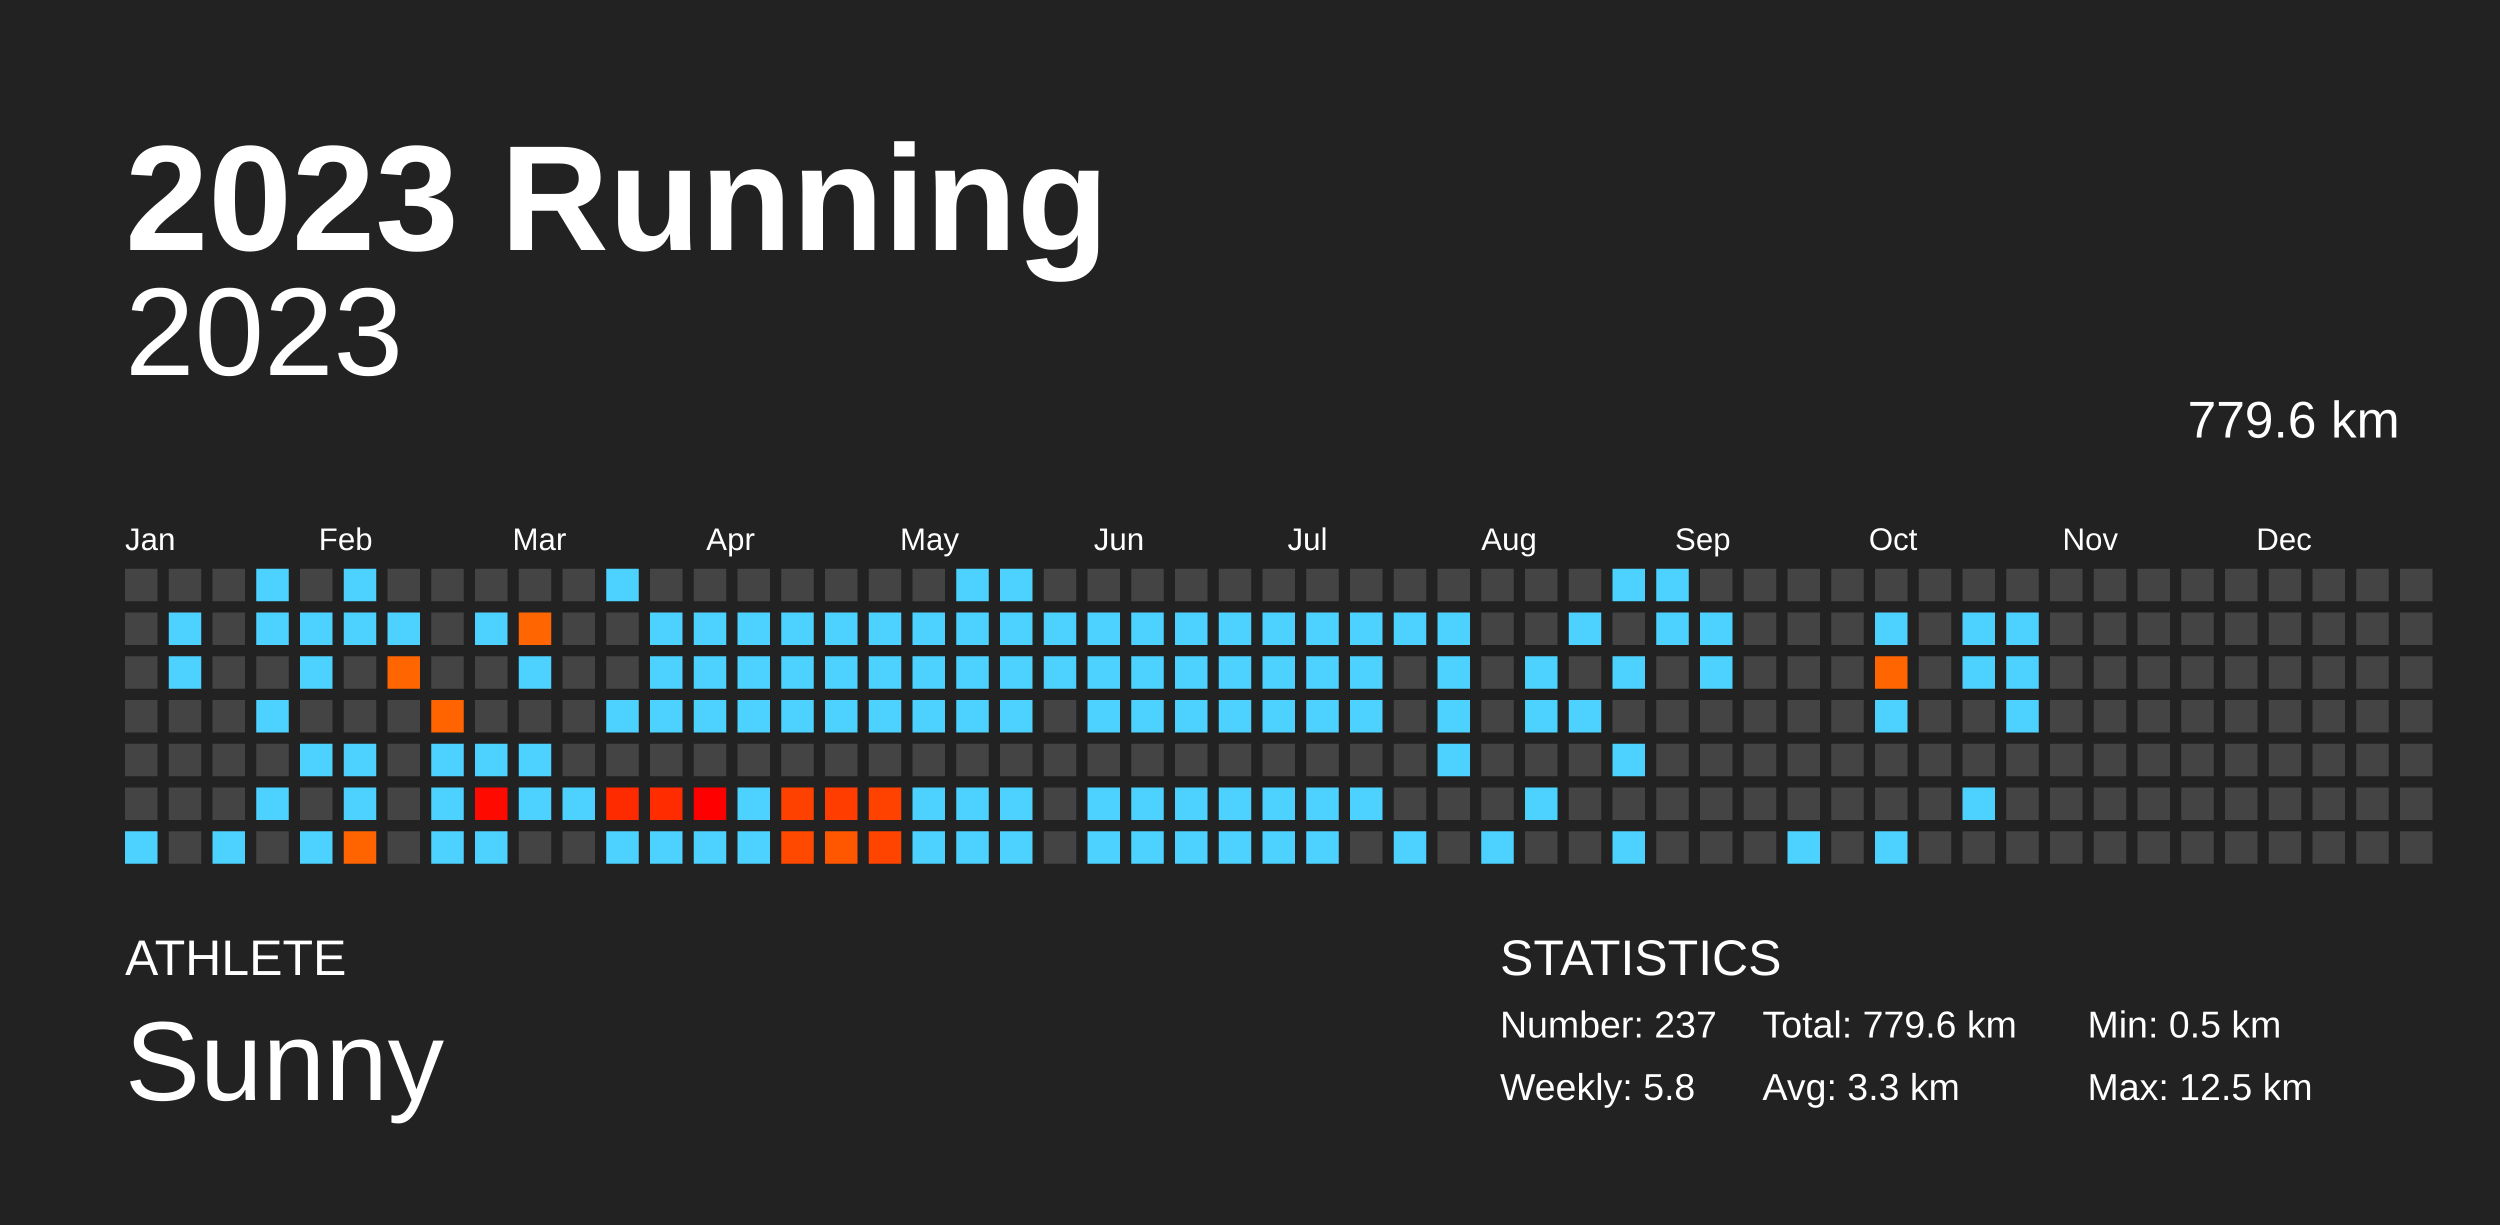
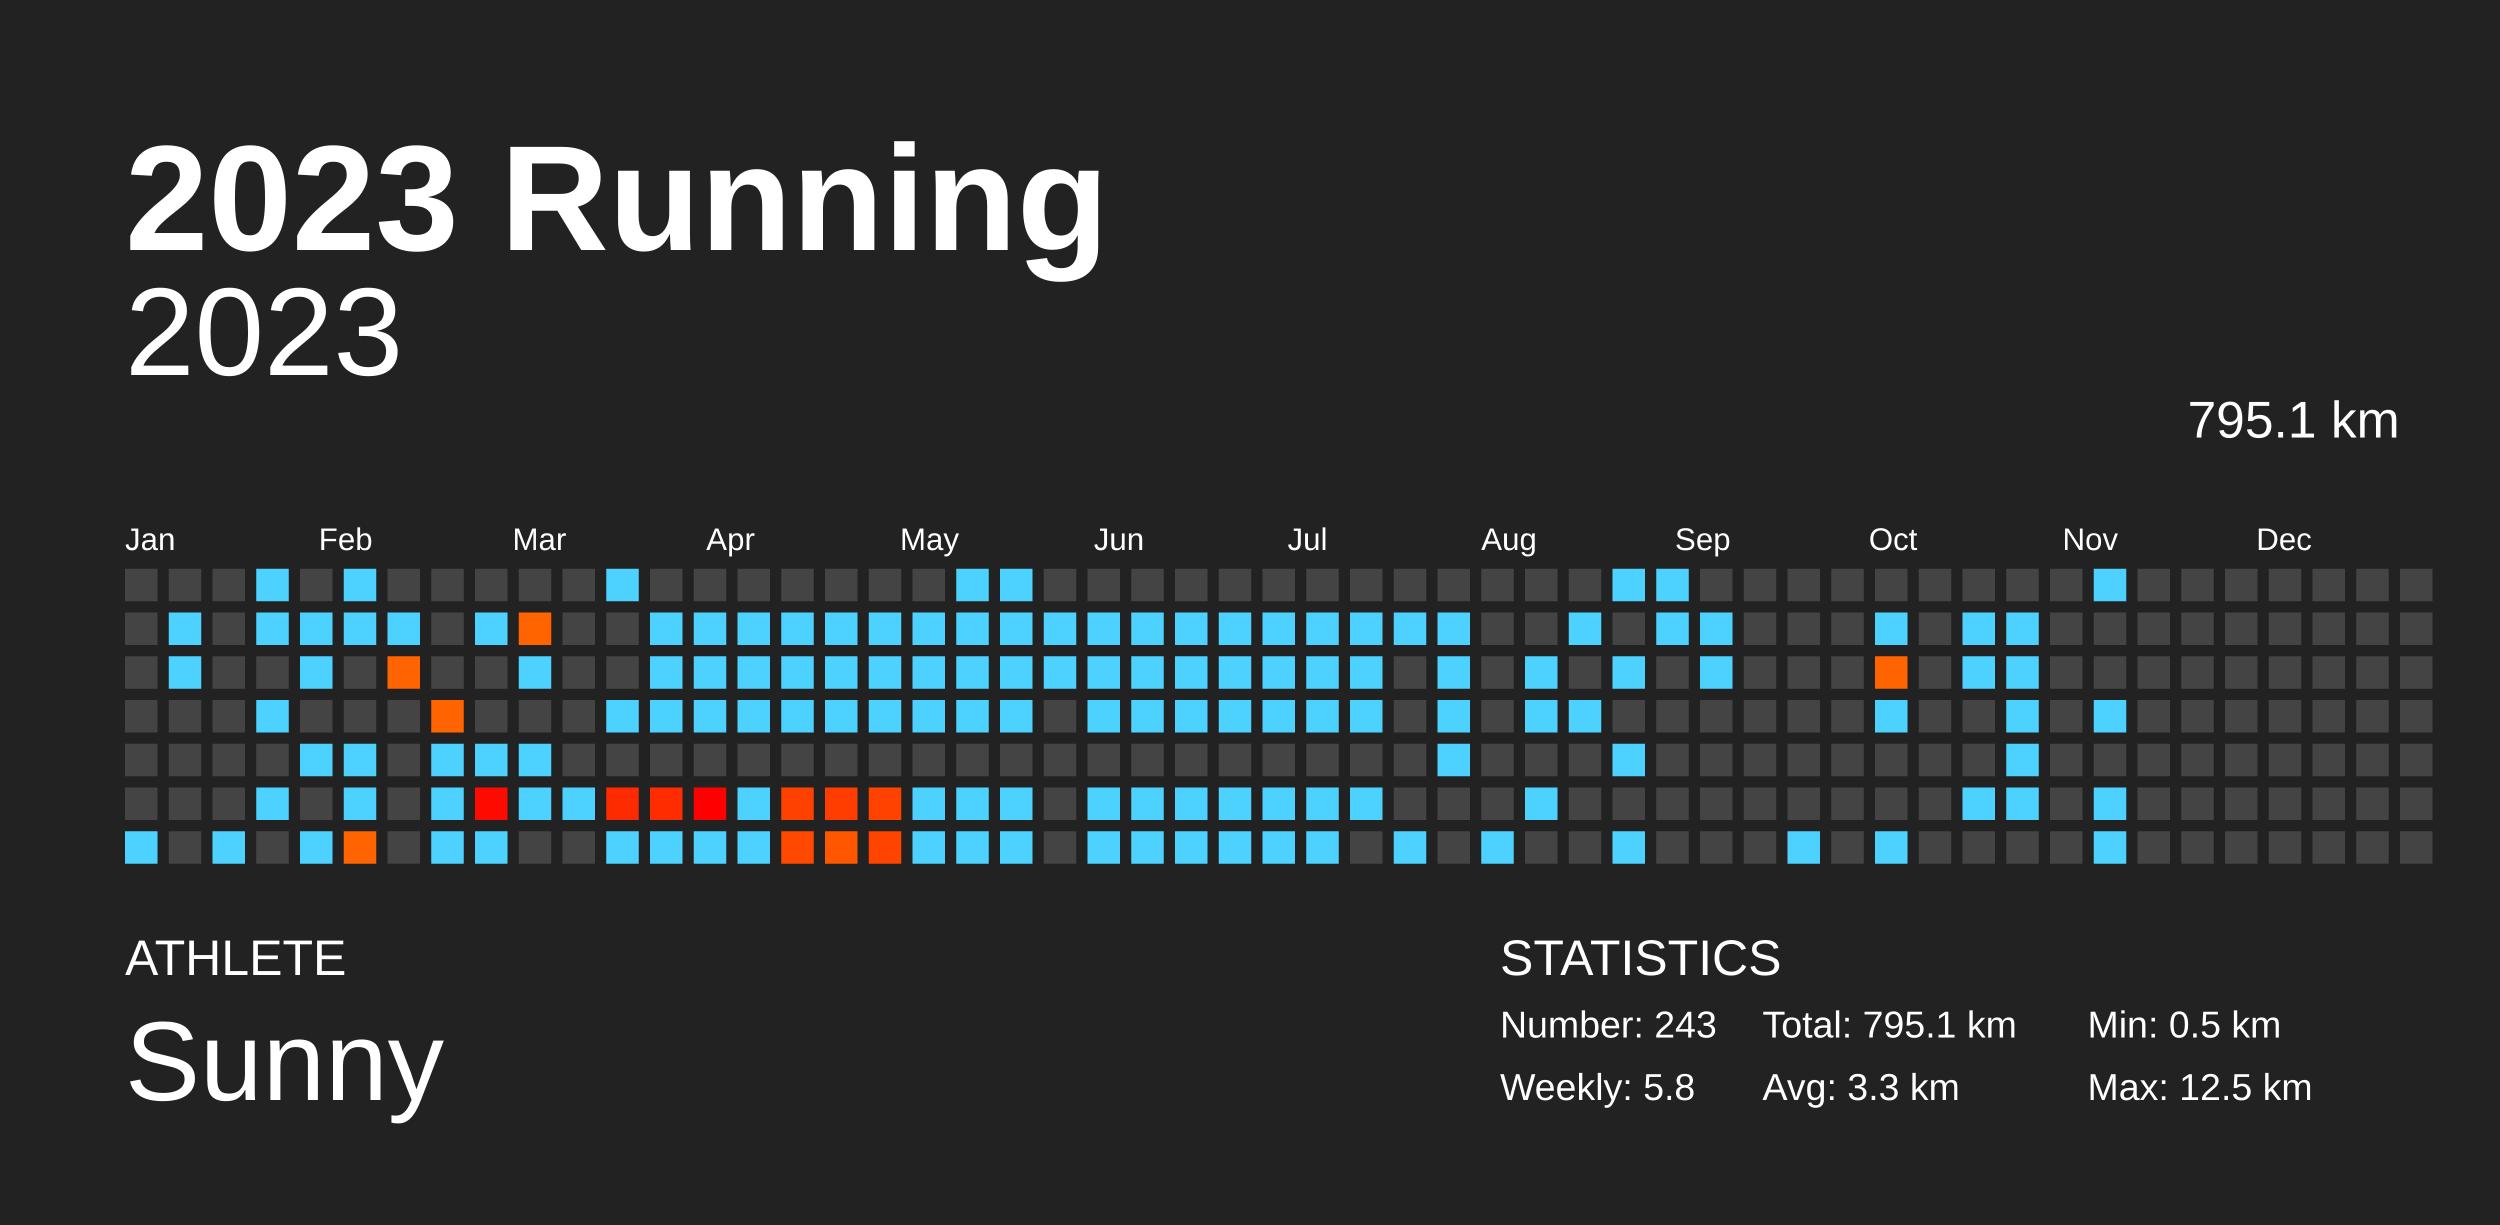
<svg xmlns="http://www.w3.org/2000/svg" baseProfile="full" height="98mm" version="1.1" viewBox="0,0,200,98" width="200mm">
  <defs />
  <rect fill="#222222" height="98" width="200" x="0" y="0" />
  <text fill="#FFFFFF" style="font-size:12px; font-family:Arial; font-weight:bold;" x="10" y="20">2023 Running</text>
  <text fill="#FFFFFF" style="font-size:4px; font-family:Arial" x="10" y="78">ATHLETE</text>
  <text fill="#FFFFFF" style="font-size:9px; font-family:Arial" x="10" y="88">Sunny</text>
  <text fill="#FFFFFF" style="font-size:4px; font-family:Arial" x="120" y="78">STATISTICS</text>
-   <text fill="#FFFFFF" style="font-size:3px; font-family:Arial" x="120" y="83">Number: 237</text>
+   <text fill="#FFFFFF" style="font-size:3px; font-family:Arial" x="120" y="83">Number: 243</text>
  <text fill="#FFFFFF" style="font-size:3px; font-family:Arial" x="120" y="88">Weekly: 5.8</text>
-   <text fill="#FFFFFF" style="font-size:3px; font-family:Arial" x="141" y="83">Total: 779.6 km</text>
+   <text fill="#FFFFFF" style="font-size:3px; font-family:Arial" x="141" y="83">Total: 795.1 km</text>
  <text fill="#FFFFFF" style="font-size:3px; font-family:Arial" x="141" y="88">Avg: 3.3 km</text>
  <text fill="#FFFFFF" style="font-size:3px; font-family:Arial" x="167" y="83">Min: 0.5 km</text>
  <text fill="#FFFFFF" style="font-size:3px; font-family:Arial" x="167" y="88">Max: 12.5 km</text>
  <text alignment-baseline="hanging" fill="#FFFFFF" style="font-size:10.0px; font-family:Arial;" x="10" y="30">2023</text>
-   <text alignment-baseline="hanging" fill="#FFFFFF" style="font-size:4.125px; font-family:Arial;" x="175" y="35">779.6 km</text>
+   <text alignment-baseline="hanging" fill="#FFFFFF" style="font-size:4.125px; font-family:Arial;" x="175" y="35">795.1 km</text>
  <text fill="#FFFFFF" style="font-size:2.5px; font-family:Arial" x="10.0" y="44">Jan</text>
  <text fill="#FFFFFF" style="font-size:2.5px; font-family:Arial" x="25.5" y="44">Feb</text>
  <text fill="#FFFFFF" style="font-size:2.5px; font-family:Arial" x="41.0" y="44">Mar</text>
  <text fill="#FFFFFF" style="font-size:2.5px; font-family:Arial" x="56.5" y="44">Apr</text>
  <text fill="#FFFFFF" style="font-size:2.5px; font-family:Arial" x="72.0" y="44">May</text>
  <text fill="#FFFFFF" style="font-size:2.5px; font-family:Arial" x="87.5" y="44">Jun</text>
  <text fill="#FFFFFF" style="font-size:2.5px; font-family:Arial" x="103.0" y="44">Jul</text>
  <text fill="#FFFFFF" style="font-size:2.5px; font-family:Arial" x="118.5" y="44">Aug</text>
  <text fill="#FFFFFF" style="font-size:2.5px; font-family:Arial" x="134.0" y="44">Sep</text>
  <text fill="#FFFFFF" style="font-size:2.5px; font-family:Arial" x="149.5" y="44">Oct</text>
  <text fill="#FFFFFF" style="font-size:2.5px; font-family:Arial" x="165.0" y="44">Nov</text>
  <text fill="#FFFFFF" style="font-size:2.5px; font-family:Arial" x="180.5" y="44">Dec</text>
  <rect fill="#444444" height="2.6" width="2.6" x="10.0" y="45.5" />
  <rect fill="#444444" height="2.6" width="2.6" x="10.0" y="49.0" />
  <rect fill="#444444" height="2.6" width="2.6" x="10.0" y="52.5" />
  <rect fill="#444444" height="2.6" width="2.6" x="10.0" y="56.0" />
  <rect fill="#444444" height="2.6" width="2.6" x="10.0" y="59.5" />
  <rect fill="#444444" height="2.6" width="2.6" x="10.0" y="63.0" />
  <rect fill="#4dd2ff" height="2.6" width="2.6" x="10.0" y="66.5" />
  <rect fill="#444444" height="2.6" width="2.6" x="13.5" y="45.5" />
  <rect fill="#4dd2ff" height="2.6" width="2.6" x="13.5" y="49.0" />
  <rect fill="#4dd2ff" height="2.6" width="2.6" x="13.5" y="52.5" />
  <rect fill="#444444" height="2.6" width="2.6" x="13.5" y="56.0" />
  <rect fill="#444444" height="2.6" width="2.6" x="13.5" y="59.5" />
  <rect fill="#444444" height="2.6" width="2.6" x="13.5" y="63.0" />
  <rect fill="#444444" height="2.6" width="2.6" x="13.5" y="66.5" />
  <rect fill="#444444" height="2.6" width="2.6" x="17.0" y="45.5" />
  <rect fill="#444444" height="2.6" width="2.6" x="17.0" y="49.0" />
  <rect fill="#444444" height="2.6" width="2.6" x="17.0" y="52.5" />
  <rect fill="#444444" height="2.6" width="2.6" x="17.0" y="56.0" />
  <rect fill="#444444" height="2.6" width="2.6" x="17.0" y="59.5" />
  <rect fill="#444444" height="2.6" width="2.6" x="17.0" y="63.0" />
  <rect fill="#4dd2ff" height="2.6" width="2.6" x="17.0" y="66.5" />
  <rect fill="#4dd2ff" height="2.6" width="2.6" x="20.5" y="45.5" />
  <rect fill="#4dd2ff" height="2.6" width="2.6" x="20.5" y="49.0" />
  <rect fill="#444444" height="2.6" width="2.6" x="20.5" y="52.5" />
  <rect fill="#4dd2ff" height="2.6" width="2.6" x="20.5" y="56.0" />
  <rect fill="#444444" height="2.6" width="2.6" x="20.5" y="59.5" />
  <rect fill="#4dd2ff" height="2.6" width="2.6" x="20.5" y="63.0" />
  <rect fill="#444444" height="2.6" width="2.6" x="20.5" y="66.5" />
  <rect fill="#444444" height="2.6" width="2.6" x="24.0" y="45.5" />
  <rect fill="#4dd2ff" height="2.6" width="2.6" x="24.0" y="49.0" />
  <rect fill="#4dd2ff" height="2.6" width="2.6" x="24.0" y="52.5" />
  <rect fill="#444444" height="2.6" width="2.6" x="24.0" y="56.0" />
  <rect fill="#4dd2ff" height="2.6" width="2.6" x="24.0" y="59.5" />
  <rect fill="#444444" height="2.6" width="2.6" x="24.0" y="63.0" />
  <rect fill="#4dd2ff" height="2.6" width="2.6" x="24.0" y="66.5" />
  <rect fill="#4dd2ff" height="2.6" width="2.6" x="27.5" y="45.5" />
  <rect fill="#4dd2ff" height="2.6" width="2.6" x="27.5" y="49.0" />
  <rect fill="#444444" height="2.6" width="2.6" x="27.5" y="52.5" />
  <rect fill="#444444" height="2.6" width="2.6" x="27.5" y="56.0" />
  <rect fill="#4dd2ff" height="2.6" width="2.6" x="27.5" y="59.5" />
  <rect fill="#4dd2ff" height="2.6" width="2.6" x="27.5" y="63.0" />
  <rect fill="#ff6400" height="2.6" width="2.6" x="27.5" y="66.5" />
  <rect fill="#444444" height="2.6" width="2.6" x="31.0" y="45.5" />
  <rect fill="#4dd2ff" height="2.6" width="2.6" x="31.0" y="49.0" />
-   <rect fill="#ff6500" height="2.6" width="2.6" x="31.0" y="52.5" />
+   <rect fill="#ff6400" height="2.6" width="2.6" x="31.0" y="52.5" />
  <rect fill="#444444" height="2.6" width="2.6" x="31.0" y="56.0" />
  <rect fill="#444444" height="2.6" width="2.6" x="31.0" y="59.5" />
  <rect fill="#444444" height="2.6" width="2.6" x="31.0" y="63.0" />
  <rect fill="#444444" height="2.6" width="2.6" x="31.0" y="66.5" />
  <rect fill="#444444" height="2.6" width="2.6" x="34.5" y="45.5" />
  <rect fill="#444444" height="2.6" width="2.6" x="34.5" y="49.0" />
  <rect fill="#444444" height="2.6" width="2.6" x="34.5" y="52.5" />
  <rect fill="#ff6400" height="2.6" width="2.6" x="34.5" y="56.0" />
  <rect fill="#4dd2ff" height="2.6" width="2.6" x="34.5" y="59.5" />
  <rect fill="#4dd2ff" height="2.6" width="2.6" x="34.5" y="63.0" />
  <rect fill="#4dd2ff" height="2.6" width="2.6" x="34.5" y="66.5" />
  <rect fill="#444444" height="2.6" width="2.6" x="38.0" y="45.5" />
  <rect fill="#4dd2ff" height="2.6" width="2.6" x="38.0" y="49.0" />
  <rect fill="#444444" height="2.6" width="2.6" x="38.0" y="52.5" />
  <rect fill="#444444" height="2.6" width="2.6" x="38.0" y="56.0" />
  <rect fill="#4dd2ff" height="2.6" width="2.6" x="38.0" y="59.5" />
  <rect fill="#ff0a00" height="2.6" width="2.6" x="38.0" y="63.0" />
  <rect fill="#4dd2ff" height="2.6" width="2.6" x="38.0" y="66.5" />
  <rect fill="#444444" height="2.6" width="2.6" x="41.5" y="45.5" />
-   <rect fill="#ff6500" height="2.6" width="2.6" x="41.5" y="49.0" />
+   <rect fill="#ff6400" height="2.6" width="2.6" x="41.5" y="49.0" />
  <rect fill="#4dd2ff" height="2.6" width="2.6" x="41.5" y="52.5" />
  <rect fill="#444444" height="2.6" width="2.6" x="41.5" y="56.0" />
  <rect fill="#4dd2ff" height="2.6" width="2.6" x="41.5" y="59.5" />
  <rect fill="#4dd2ff" height="2.6" width="2.6" x="41.5" y="63.0" />
  <rect fill="#444444" height="2.6" width="2.6" x="41.5" y="66.5" />
  <rect fill="#444444" height="2.6" width="2.6" x="45.0" y="45.5" />
  <rect fill="#444444" height="2.6" width="2.6" x="45.0" y="49.0" />
  <rect fill="#444444" height="2.6" width="2.6" x="45.0" y="52.5" />
  <rect fill="#444444" height="2.6" width="2.6" x="45.0" y="56.0" />
  <rect fill="#444444" height="2.6" width="2.6" x="45.0" y="59.5" />
  <rect fill="#4dd2ff" height="2.6" width="2.6" x="45.0" y="63.0" />
  <rect fill="#444444" height="2.6" width="2.6" x="45.0" y="66.5" />
  <rect fill="#4dd2ff" height="2.6" width="2.6" x="48.5" y="45.5" />
  <rect fill="#444444" height="2.6" width="2.6" x="48.5" y="49.0" />
  <rect fill="#444444" height="2.6" width="2.6" x="48.5" y="52.5" />
  <rect fill="#4dd2ff" height="2.6" width="2.6" x="48.5" y="56.0" />
  <rect fill="#444444" height="2.6" width="2.6" x="48.5" y="59.5" />
  <rect fill="#ff2b00" height="2.6" width="2.6" x="48.5" y="63.0" />
  <rect fill="#4dd2ff" height="2.6" width="2.6" x="48.5" y="66.5" />
  <rect fill="#444444" height="2.6" width="2.6" x="52.0" y="45.5" />
  <rect fill="#4dd2ff" height="2.6" width="2.6" x="52.0" y="49.0" />
  <rect fill="#4dd2ff" height="2.6" width="2.6" x="52.0" y="52.5" />
  <rect fill="#4dd2ff" height="2.6" width="2.6" x="52.0" y="56.0" />
  <rect fill="#444444" height="2.6" width="2.6" x="52.0" y="59.5" />
  <rect fill="#ff2c00" height="2.6" width="2.6" x="52.0" y="63.0" />
  <rect fill="#4dd2ff" height="2.6" width="2.6" x="52.0" y="66.5" />
  <rect fill="#444444" height="2.6" width="2.6" x="55.5" y="45.5" />
  <rect fill="#4dd2ff" height="2.6" width="2.6" x="55.5" y="49.0" />
  <rect fill="#4dd2ff" height="2.6" width="2.6" x="55.5" y="52.5" />
  <rect fill="#4dd2ff" height="2.6" width="2.6" x="55.5" y="56.0" />
  <rect fill="#444444" height="2.6" width="2.6" x="55.5" y="59.5" />
  <rect fill="#ff0000" height="2.6" width="2.6" x="55.5" y="63.0" />
  <rect fill="#4dd2ff" height="2.6" width="2.6" x="55.5" y="66.5" />
  <rect fill="#444444" height="2.6" width="2.6" x="59.0" y="45.5" />
  <rect fill="#4dd2ff" height="2.6" width="2.6" x="59.0" y="49.0" />
  <rect fill="#4dd2ff" height="2.6" width="2.6" x="59.0" y="52.5" />
  <rect fill="#4dd2ff" height="2.6" width="2.6" x="59.0" y="56.0" />
  <rect fill="#444444" height="2.6" width="2.6" x="59.0" y="59.5" />
  <rect fill="#4dd2ff" height="2.6" width="2.6" x="59.0" y="63.0" />
  <rect fill="#4dd2ff" height="2.6" width="2.6" x="59.0" y="66.5" />
  <rect fill="#444444" height="2.6" width="2.6" x="62.5" y="45.5" />
  <rect fill="#4dd2ff" height="2.6" width="2.6" x="62.5" y="49.0" />
  <rect fill="#4dd2ff" height="2.6" width="2.6" x="62.5" y="52.5" />
  <rect fill="#4dd2ff" height="2.6" width="2.6" x="62.5" y="56.0" />
  <rect fill="#444444" height="2.6" width="2.6" x="62.5" y="59.5" />
  <rect fill="#ff4100" height="2.6" width="2.6" x="62.5" y="63.0" />
  <rect fill="#ff4800" height="2.6" width="2.6" x="62.5" y="66.5" />
  <rect fill="#444444" height="2.6" width="2.6" x="66.0" y="45.5" />
  <rect fill="#4dd2ff" height="2.6" width="2.6" x="66.0" y="49.0" />
  <rect fill="#4dd2ff" height="2.6" width="2.6" x="66.0" y="52.5" />
  <rect fill="#4dd2ff" height="2.6" width="2.6" x="66.0" y="56.0" />
  <rect fill="#444444" height="2.6" width="2.6" x="66.0" y="59.5" />
  <rect fill="#ff3d00" height="2.6" width="2.6" x="66.0" y="63.0" />
  <rect fill="#ff5600" height="2.6" width="2.6" x="66.0" y="66.5" />
  <rect fill="#444444" height="2.6" width="2.6" x="69.5" y="45.5" />
  <rect fill="#4dd2ff" height="2.6" width="2.6" x="69.5" y="49.0" />
  <rect fill="#4dd2ff" height="2.6" width="2.6" x="69.5" y="52.5" />
  <rect fill="#4dd2ff" height="2.6" width="2.6" x="69.5" y="56.0" />
  <rect fill="#444444" height="2.6" width="2.6" x="69.5" y="59.5" />
  <rect fill="#ff4200" height="2.6" width="2.6" x="69.5" y="63.0" />
  <rect fill="#ff4400" height="2.6" width="2.6" x="69.5" y="66.5" />
  <rect fill="#444444" height="2.6" width="2.6" x="73.0" y="45.5" />
  <rect fill="#4dd2ff" height="2.6" width="2.6" x="73.0" y="49.0" />
  <rect fill="#4dd2ff" height="2.6" width="2.6" x="73.0" y="52.5" />
  <rect fill="#4dd2ff" height="2.6" width="2.6" x="73.0" y="56.0" />
  <rect fill="#444444" height="2.6" width="2.6" x="73.0" y="59.5" />
  <rect fill="#4dd2ff" height="2.6" width="2.6" x="73.0" y="63.0" />
  <rect fill="#4dd2ff" height="2.6" width="2.6" x="73.0" y="66.5" />
  <rect fill="#4dd2ff" height="2.6" width="2.6" x="76.5" y="45.5" />
  <rect fill="#4dd2ff" height="2.6" width="2.6" x="76.5" y="49.0" />
  <rect fill="#4dd2ff" height="2.6" width="2.6" x="76.5" y="52.5" />
  <rect fill="#4dd2ff" height="2.6" width="2.6" x="76.5" y="56.0" />
  <rect fill="#444444" height="2.6" width="2.6" x="76.5" y="59.5" />
  <rect fill="#4dd2ff" height="2.6" width="2.6" x="76.5" y="63.0" />
  <rect fill="#4dd2ff" height="2.6" width="2.6" x="76.5" y="66.5" />
  <rect fill="#4dd2ff" height="2.6" width="2.6" x="80.0" y="45.5" />
  <rect fill="#4dd2ff" height="2.6" width="2.6" x="80.0" y="49.0" />
  <rect fill="#4dd2ff" height="2.6" width="2.6" x="80.0" y="52.5" />
  <rect fill="#4dd2ff" height="2.6" width="2.6" x="80.0" y="56.0" />
  <rect fill="#444444" height="2.6" width="2.6" x="80.0" y="59.5" />
  <rect fill="#4dd2ff" height="2.6" width="2.6" x="80.0" y="63.0" />
  <rect fill="#4dd2ff" height="2.6" width="2.6" x="80.0" y="66.5" />
  <rect fill="#444444" height="2.6" width="2.6" x="83.5" y="45.5" />
  <rect fill="#4dd2ff" height="2.6" width="2.6" x="83.5" y="49.0" />
  <rect fill="#4dd2ff" height="2.6" width="2.6" x="83.5" y="52.5" />
  <rect fill="#444444" height="2.6" width="2.6" x="83.5" y="56.0" />
  <rect fill="#444444" height="2.6" width="2.6" x="83.5" y="59.5" />
  <rect fill="#444444" height="2.6" width="2.6" x="83.5" y="63.0" />
  <rect fill="#444444" height="2.6" width="2.6" x="83.5" y="66.5" />
  <rect fill="#444444" height="2.6" width="2.6" x="87.0" y="45.5" />
  <rect fill="#4dd2ff" height="2.6" width="2.6" x="87.0" y="49.0" />
  <rect fill="#4dd2ff" height="2.6" width="2.6" x="87.0" y="52.5" />
  <rect fill="#4dd2ff" height="2.6" width="2.6" x="87.0" y="56.0" />
  <rect fill="#444444" height="2.6" width="2.6" x="87.0" y="59.5" />
  <rect fill="#4dd2ff" height="2.6" width="2.6" x="87.0" y="63.0" />
  <rect fill="#4dd2ff" height="2.6" width="2.6" x="87.0" y="66.5" />
  <rect fill="#444444" height="2.6" width="2.6" x="90.5" y="45.5" />
  <rect fill="#4dd2ff" height="2.6" width="2.6" x="90.5" y="49.0" />
  <rect fill="#4dd2ff" height="2.6" width="2.6" x="90.5" y="52.5" />
  <rect fill="#4dd2ff" height="2.6" width="2.6" x="90.5" y="56.0" />
  <rect fill="#444444" height="2.6" width="2.6" x="90.5" y="59.5" />
  <rect fill="#4dd2ff" height="2.6" width="2.6" x="90.5" y="63.0" />
  <rect fill="#4dd2ff" height="2.6" width="2.6" x="90.5" y="66.5" />
  <rect fill="#444444" height="2.6" width="2.6" x="94.0" y="45.5" />
  <rect fill="#4dd2ff" height="2.6" width="2.6" x="94.0" y="49.0" />
  <rect fill="#4dd2ff" height="2.6" width="2.6" x="94.0" y="52.5" />
  <rect fill="#4dd2ff" height="2.6" width="2.6" x="94.0" y="56.0" />
  <rect fill="#444444" height="2.6" width="2.6" x="94.0" y="59.5" />
  <rect fill="#4dd2ff" height="2.6" width="2.6" x="94.0" y="63.0" />
  <rect fill="#4dd2ff" height="2.6" width="2.6" x="94.0" y="66.5" />
  <rect fill="#444444" height="2.6" width="2.6" x="97.5" y="45.5" />
  <rect fill="#4dd2ff" height="2.6" width="2.6" x="97.5" y="49.0" />
  <rect fill="#4dd2ff" height="2.6" width="2.6" x="97.5" y="52.5" />
  <rect fill="#4dd2ff" height="2.6" width="2.6" x="97.5" y="56.0" />
  <rect fill="#444444" height="2.6" width="2.6" x="97.5" y="59.5" />
  <rect fill="#4dd2ff" height="2.6" width="2.6" x="97.5" y="63.0" />
  <rect fill="#4dd2ff" height="2.6" width="2.6" x="97.5" y="66.5" />
  <rect fill="#444444" height="2.6" width="2.6" x="101.0" y="45.5" />
  <rect fill="#4dd2ff" height="2.6" width="2.6" x="101.0" y="49.0" />
  <rect fill="#4dd2ff" height="2.6" width="2.6" x="101.0" y="52.5" />
  <rect fill="#4dd2ff" height="2.6" width="2.6" x="101.0" y="56.0" />
  <rect fill="#444444" height="2.6" width="2.6" x="101.0" y="59.5" />
  <rect fill="#4dd2ff" height="2.6" width="2.6" x="101.0" y="63.0" />
  <rect fill="#4dd2ff" height="2.6" width="2.6" x="101.0" y="66.5" />
  <rect fill="#444444" height="2.6" width="2.6" x="104.5" y="45.5" />
  <rect fill="#4dd2ff" height="2.6" width="2.6" x="104.5" y="49.0" />
  <rect fill="#4dd2ff" height="2.6" width="2.6" x="104.5" y="52.5" />
  <rect fill="#4dd2ff" height="2.6" width="2.6" x="104.5" y="56.0" />
  <rect fill="#444444" height="2.6" width="2.6" x="104.5" y="59.5" />
  <rect fill="#4dd2ff" height="2.6" width="2.6" x="104.5" y="63.0" />
  <rect fill="#4dd2ff" height="2.6" width="2.6" x="104.5" y="66.5" />
  <rect fill="#444444" height="2.6" width="2.6" x="108.0" y="45.5" />
  <rect fill="#4dd2ff" height="2.6" width="2.6" x="108.0" y="49.0" />
  <rect fill="#4dd2ff" height="2.6" width="2.6" x="108.0" y="52.5" />
  <rect fill="#4dd2ff" height="2.6" width="2.6" x="108.0" y="56.0" />
  <rect fill="#444444" height="2.6" width="2.6" x="108.0" y="59.5" />
  <rect fill="#4dd2ff" height="2.6" width="2.6" x="108.0" y="63.0" />
  <rect fill="#444444" height="2.6" width="2.6" x="108.0" y="66.5" />
  <rect fill="#444444" height="2.6" width="2.6" x="111.5" y="45.5" />
  <rect fill="#4dd2ff" height="2.6" width="2.6" x="111.5" y="49.0" />
  <rect fill="#444444" height="2.6" width="2.6" x="111.5" y="52.5" />
  <rect fill="#444444" height="2.6" width="2.6" x="111.5" y="56.0" />
  <rect fill="#444444" height="2.6" width="2.6" x="111.5" y="59.5" />
  <rect fill="#444444" height="2.6" width="2.6" x="111.5" y="63.0" />
  <rect fill="#4dd2ff" height="2.6" width="2.6" x="111.5" y="66.5" />
  <rect fill="#444444" height="2.6" width="2.6" x="115.0" y="45.5" />
  <rect fill="#4dd2ff" height="2.6" width="2.6" x="115.0" y="49.0" />
  <rect fill="#4dd2ff" height="2.6" width="2.6" x="115.0" y="52.5" />
  <rect fill="#4dd2ff" height="2.6" width="2.6" x="115.0" y="56.0" />
  <rect fill="#4dd2ff" height="2.6" width="2.6" x="115.0" y="59.5" />
  <rect fill="#444444" height="2.6" width="2.6" x="115.0" y="63.0" />
  <rect fill="#444444" height="2.6" width="2.6" x="115.0" y="66.5" />
  <rect fill="#444444" height="2.6" width="2.6" x="118.5" y="45.5" />
  <rect fill="#444444" height="2.6" width="2.6" x="118.5" y="49.0" />
  <rect fill="#444444" height="2.6" width="2.6" x="118.5" y="52.5" />
  <rect fill="#444444" height="2.6" width="2.6" x="118.5" y="56.0" />
  <rect fill="#444444" height="2.6" width="2.6" x="118.5" y="59.5" />
  <rect fill="#444444" height="2.6" width="2.6" x="118.5" y="63.0" />
  <rect fill="#4dd2ff" height="2.6" width="2.6" x="118.5" y="66.5" />
  <rect fill="#444444" height="2.6" width="2.6" x="122.0" y="45.5" />
  <rect fill="#444444" height="2.6" width="2.6" x="122.0" y="49.0" />
  <rect fill="#4dd2ff" height="2.6" width="2.6" x="122.0" y="52.5" />
  <rect fill="#4dd2ff" height="2.6" width="2.6" x="122.0" y="56.0" />
  <rect fill="#444444" height="2.6" width="2.6" x="122.0" y="59.5" />
  <rect fill="#4dd2ff" height="2.6" width="2.6" x="122.0" y="63.0" />
  <rect fill="#444444" height="2.6" width="2.6" x="122.0" y="66.5" />
  <rect fill="#444444" height="2.6" width="2.6" x="125.5" y="45.5" />
  <rect fill="#4dd2ff" height="2.6" width="2.6" x="125.5" y="49.0" />
  <rect fill="#444444" height="2.6" width="2.6" x="125.5" y="52.5" />
  <rect fill="#4dd2ff" height="2.6" width="2.6" x="125.5" y="56.0" />
  <rect fill="#444444" height="2.6" width="2.6" x="125.5" y="59.5" />
  <rect fill="#444444" height="2.6" width="2.6" x="125.5" y="63.0" />
  <rect fill="#444444" height="2.6" width="2.6" x="125.5" y="66.5" />
  <rect fill="#4dd2ff" height="2.6" width="2.6" x="129.0" y="45.5" />
  <rect fill="#444444" height="2.6" width="2.6" x="129.0" y="49.0" />
  <rect fill="#4dd2ff" height="2.6" width="2.6" x="129.0" y="52.5" />
  <rect fill="#444444" height="2.6" width="2.6" x="129.0" y="56.0" />
  <rect fill="#4dd2ff" height="2.6" width="2.6" x="129.0" y="59.5" />
  <rect fill="#444444" height="2.6" width="2.6" x="129.0" y="63.0" />
  <rect fill="#4dd2ff" height="2.6" width="2.6" x="129.0" y="66.5" />
  <rect fill="#4dd2ff" height="2.6" width="2.6" x="132.5" y="45.5" />
  <rect fill="#4dd2ff" height="2.6" width="2.6" x="132.5" y="49.0" />
  <rect fill="#444444" height="2.6" width="2.6" x="132.5" y="52.5" />
  <rect fill="#444444" height="2.6" width="2.6" x="132.5" y="56.0" />
  <rect fill="#444444" height="2.6" width="2.6" x="132.5" y="59.5" />
  <rect fill="#444444" height="2.6" width="2.6" x="132.5" y="63.0" />
  <rect fill="#444444" height="2.6" width="2.6" x="132.5" y="66.5" />
  <rect fill="#444444" height="2.6" width="2.6" x="136.0" y="45.5" />
  <rect fill="#4dd2ff" height="2.6" width="2.6" x="136.0" y="49.0" />
  <rect fill="#4dd2ff" height="2.6" width="2.6" x="136.0" y="52.5" />
  <rect fill="#444444" height="2.6" width="2.6" x="136.0" y="56.0" />
  <rect fill="#444444" height="2.6" width="2.6" x="136.0" y="59.5" />
  <rect fill="#444444" height="2.6" width="2.6" x="136.0" y="63.0" />
  <rect fill="#444444" height="2.6" width="2.6" x="136.0" y="66.5" />
  <rect fill="#444444" height="2.6" width="2.6" x="139.5" y="45.5" />
  <rect fill="#444444" height="2.6" width="2.6" x="139.5" y="49.0" />
  <rect fill="#444444" height="2.6" width="2.6" x="139.5" y="52.5" />
  <rect fill="#444444" height="2.6" width="2.6" x="139.5" y="56.0" />
  <rect fill="#444444" height="2.6" width="2.6" x="139.5" y="59.5" />
  <rect fill="#444444" height="2.6" width="2.6" x="139.5" y="63.0" />
  <rect fill="#444444" height="2.6" width="2.6" x="139.5" y="66.5" />
  <rect fill="#444444" height="2.6" width="2.6" x="143.0" y="45.5" />
  <rect fill="#444444" height="2.6" width="2.6" x="143.0" y="49.0" />
  <rect fill="#444444" height="2.6" width="2.6" x="143.0" y="52.5" />
  <rect fill="#444444" height="2.6" width="2.6" x="143.0" y="56.0" />
  <rect fill="#444444" height="2.6" width="2.6" x="143.0" y="59.5" />
  <rect fill="#444444" height="2.6" width="2.6" x="143.0" y="63.0" />
  <rect fill="#4dd2ff" height="2.6" width="2.6" x="143.0" y="66.5" />
  <rect fill="#444444" height="2.6" width="2.6" x="146.5" y="45.5" />
  <rect fill="#444444" height="2.6" width="2.6" x="146.5" y="49.0" />
  <rect fill="#444444" height="2.6" width="2.6" x="146.5" y="52.5" />
  <rect fill="#444444" height="2.6" width="2.6" x="146.5" y="56.0" />
  <rect fill="#444444" height="2.6" width="2.6" x="146.5" y="59.5" />
  <rect fill="#444444" height="2.6" width="2.6" x="146.5" y="63.0" />
  <rect fill="#444444" height="2.6" width="2.6" x="146.5" y="66.5" />
  <rect fill="#444444" height="2.6" width="2.6" x="150.0" y="45.5" />
  <rect fill="#4dd2ff" height="2.6" width="2.6" x="150.0" y="49.0" />
-   <rect fill="#ff6500" height="2.6" width="2.6" x="150.0" y="52.5" />
+   <rect fill="#ff6400" height="2.6" width="2.6" x="150.0" y="52.5" />
  <rect fill="#4dd2ff" height="2.6" width="2.6" x="150.0" y="56.0" />
  <rect fill="#444444" height="2.6" width="2.6" x="150.0" y="59.5" />
  <rect fill="#444444" height="2.6" width="2.6" x="150.0" y="63.0" />
  <rect fill="#4dd2ff" height="2.6" width="2.6" x="150.0" y="66.5" />
  <rect fill="#444444" height="2.6" width="2.6" x="153.5" y="45.5" />
  <rect fill="#444444" height="2.6" width="2.6" x="153.5" y="49.0" />
  <rect fill="#444444" height="2.6" width="2.6" x="153.5" y="52.5" />
  <rect fill="#444444" height="2.6" width="2.6" x="153.5" y="56.0" />
  <rect fill="#444444" height="2.6" width="2.6" x="153.5" y="59.5" />
  <rect fill="#444444" height="2.6" width="2.6" x="153.5" y="63.0" />
  <rect fill="#444444" height="2.6" width="2.6" x="153.5" y="66.5" />
  <rect fill="#444444" height="2.6" width="2.6" x="157.0" y="45.5" />
  <rect fill="#4dd2ff" height="2.6" width="2.6" x="157.0" y="49.0" />
  <rect fill="#4dd2ff" height="2.6" width="2.6" x="157.0" y="52.5" />
  <rect fill="#444444" height="2.6" width="2.6" x="157.0" y="56.0" />
  <rect fill="#444444" height="2.6" width="2.6" x="157.0" y="59.5" />
  <rect fill="#4dd2ff" height="2.6" width="2.6" x="157.0" y="63.0" />
  <rect fill="#444444" height="2.6" width="2.6" x="157.0" y="66.5" />
  <rect fill="#444444" height="2.6" width="2.6" x="160.5" y="45.5" />
  <rect fill="#4dd2ff" height="2.6" width="2.6" x="160.5" y="49.0" />
  <rect fill="#4dd2ff" height="2.6" width="2.6" x="160.5" y="52.5" />
  <rect fill="#4dd2ff" height="2.6" width="2.6" x="160.5" y="56.0" />
-   <rect fill="#444444" height="2.6" width="2.6" x="160.5" y="59.5" />
-   <rect fill="#444444" height="2.6" width="2.6" x="160.5" y="63.0" />
+   <rect fill="#4dd2ff" height="2.6" width="2.6" x="160.5" y="59.5" />
+   <rect fill="#4dd2ff" height="2.6" width="2.6" x="160.5" y="63.0" />
  <rect fill="#444444" height="2.6" width="2.6" x="160.5" y="66.5" />
  <rect fill="#444444" height="2.6" width="2.6" x="164.0" y="45.5" />
  <rect fill="#444444" height="2.6" width="2.6" x="164.0" y="49.0" />
  <rect fill="#444444" height="2.6" width="2.6" x="164.0" y="52.5" />
  <rect fill="#444444" height="2.6" width="2.6" x="164.0" y="56.0" />
  <rect fill="#444444" height="2.6" width="2.6" x="164.0" y="59.5" />
  <rect fill="#444444" height="2.6" width="2.6" x="164.0" y="63.0" />
  <rect fill="#444444" height="2.6" width="2.6" x="164.0" y="66.5" />
-   <rect fill="#444444" height="2.6" width="2.6" x="167.5" y="45.5" />
+   <rect fill="#4dd2ff" height="2.6" width="2.6" x="167.5" y="45.5" />
  <rect fill="#444444" height="2.6" width="2.6" x="167.5" y="49.0" />
  <rect fill="#444444" height="2.6" width="2.6" x="167.5" y="52.5" />
-   <rect fill="#444444" height="2.6" width="2.6" x="167.5" y="56.0" />
+   <rect fill="#4dd2ff" height="2.6" width="2.6" x="167.5" y="56.0" />
  <rect fill="#444444" height="2.6" width="2.6" x="167.5" y="59.5" />
-   <rect fill="#444444" height="2.6" width="2.6" x="167.5" y="63.0" />
-   <rect fill="#444444" height="2.6" width="2.6" x="167.5" y="66.5" />
+   <rect fill="#4dd2ff" height="2.6" width="2.6" x="167.5" y="63.0" />
+   <rect fill="#4dd2ff" height="2.6" width="2.6" x="167.5" y="66.5" />
  <rect fill="#444444" height="2.6" width="2.6" x="171.0" y="45.5" />
  <rect fill="#444444" height="2.6" width="2.6" x="171.0" y="49.0" />
  <rect fill="#444444" height="2.6" width="2.6" x="171.0" y="52.5" />
  <rect fill="#444444" height="2.6" width="2.6" x="171.0" y="56.0" />
  <rect fill="#444444" height="2.6" width="2.6" x="171.0" y="59.5" />
  <rect fill="#444444" height="2.6" width="2.6" x="171.0" y="63.0" />
  <rect fill="#444444" height="2.6" width="2.6" x="171.0" y="66.5" />
  <rect fill="#444444" height="2.6" width="2.6" x="174.5" y="45.5" />
  <rect fill="#444444" height="2.6" width="2.6" x="174.5" y="49.0" />
  <rect fill="#444444" height="2.6" width="2.6" x="174.5" y="52.5" />
  <rect fill="#444444" height="2.6" width="2.6" x="174.5" y="56.0" />
  <rect fill="#444444" height="2.6" width="2.6" x="174.5" y="59.5" />
  <rect fill="#444444" height="2.6" width="2.6" x="174.5" y="63.0" />
  <rect fill="#444444" height="2.6" width="2.6" x="174.5" y="66.5" />
  <rect fill="#444444" height="2.6" width="2.6" x="178.0" y="45.5" />
  <rect fill="#444444" height="2.6" width="2.6" x="178.0" y="49.0" />
  <rect fill="#444444" height="2.6" width="2.6" x="178.0" y="52.5" />
  <rect fill="#444444" height="2.6" width="2.6" x="178.0" y="56.0" />
  <rect fill="#444444" height="2.6" width="2.6" x="178.0" y="59.5" />
  <rect fill="#444444" height="2.6" width="2.6" x="178.0" y="63.0" />
  <rect fill="#444444" height="2.6" width="2.6" x="178.0" y="66.5" />
  <rect fill="#444444" height="2.6" width="2.6" x="181.5" y="45.5" />
  <rect fill="#444444" height="2.6" width="2.6" x="181.5" y="49.0" />
  <rect fill="#444444" height="2.6" width="2.6" x="181.5" y="52.5" />
  <rect fill="#444444" height="2.6" width="2.6" x="181.5" y="56.0" />
  <rect fill="#444444" height="2.6" width="2.6" x="181.5" y="59.5" />
  <rect fill="#444444" height="2.6" width="2.6" x="181.5" y="63.0" />
  <rect fill="#444444" height="2.6" width="2.6" x="181.5" y="66.5" />
  <rect fill="#444444" height="2.6" width="2.6" x="185.0" y="45.5" />
  <rect fill="#444444" height="2.6" width="2.6" x="185.0" y="49.0" />
  <rect fill="#444444" height="2.6" width="2.6" x="185.0" y="52.5" />
  <rect fill="#444444" height="2.6" width="2.6" x="185.0" y="56.0" />
  <rect fill="#444444" height="2.6" width="2.6" x="185.0" y="59.5" />
  <rect fill="#444444" height="2.6" width="2.6" x="185.0" y="63.0" />
  <rect fill="#444444" height="2.6" width="2.6" x="185.0" y="66.5" />
  <rect fill="#444444" height="2.6" width="2.6" x="188.5" y="45.5" />
  <rect fill="#444444" height="2.6" width="2.6" x="188.5" y="49.0" />
  <rect fill="#444444" height="2.6" width="2.6" x="188.5" y="52.5" />
  <rect fill="#444444" height="2.6" width="2.6" x="188.5" y="56.0" />
  <rect fill="#444444" height="2.6" width="2.6" x="188.5" y="59.5" />
  <rect fill="#444444" height="2.6" width="2.6" x="188.5" y="63.0" />
  <rect fill="#444444" height="2.6" width="2.6" x="188.5" y="66.5" />
  <rect fill="#444444" height="2.6" width="2.6" x="192.0" y="45.5" />
  <rect fill="#444444" height="2.6" width="2.6" x="192.0" y="49.0" />
  <rect fill="#444444" height="2.6" width="2.6" x="192.0" y="52.5" />
  <rect fill="#444444" height="2.6" width="2.6" x="192.0" y="56.0" />
  <rect fill="#444444" height="2.6" width="2.6" x="192.0" y="59.5" />
  <rect fill="#444444" height="2.6" width="2.6" x="192.0" y="63.0" />
  <rect fill="#444444" height="2.6" width="2.6" x="192.0" y="66.5" />
</svg>
